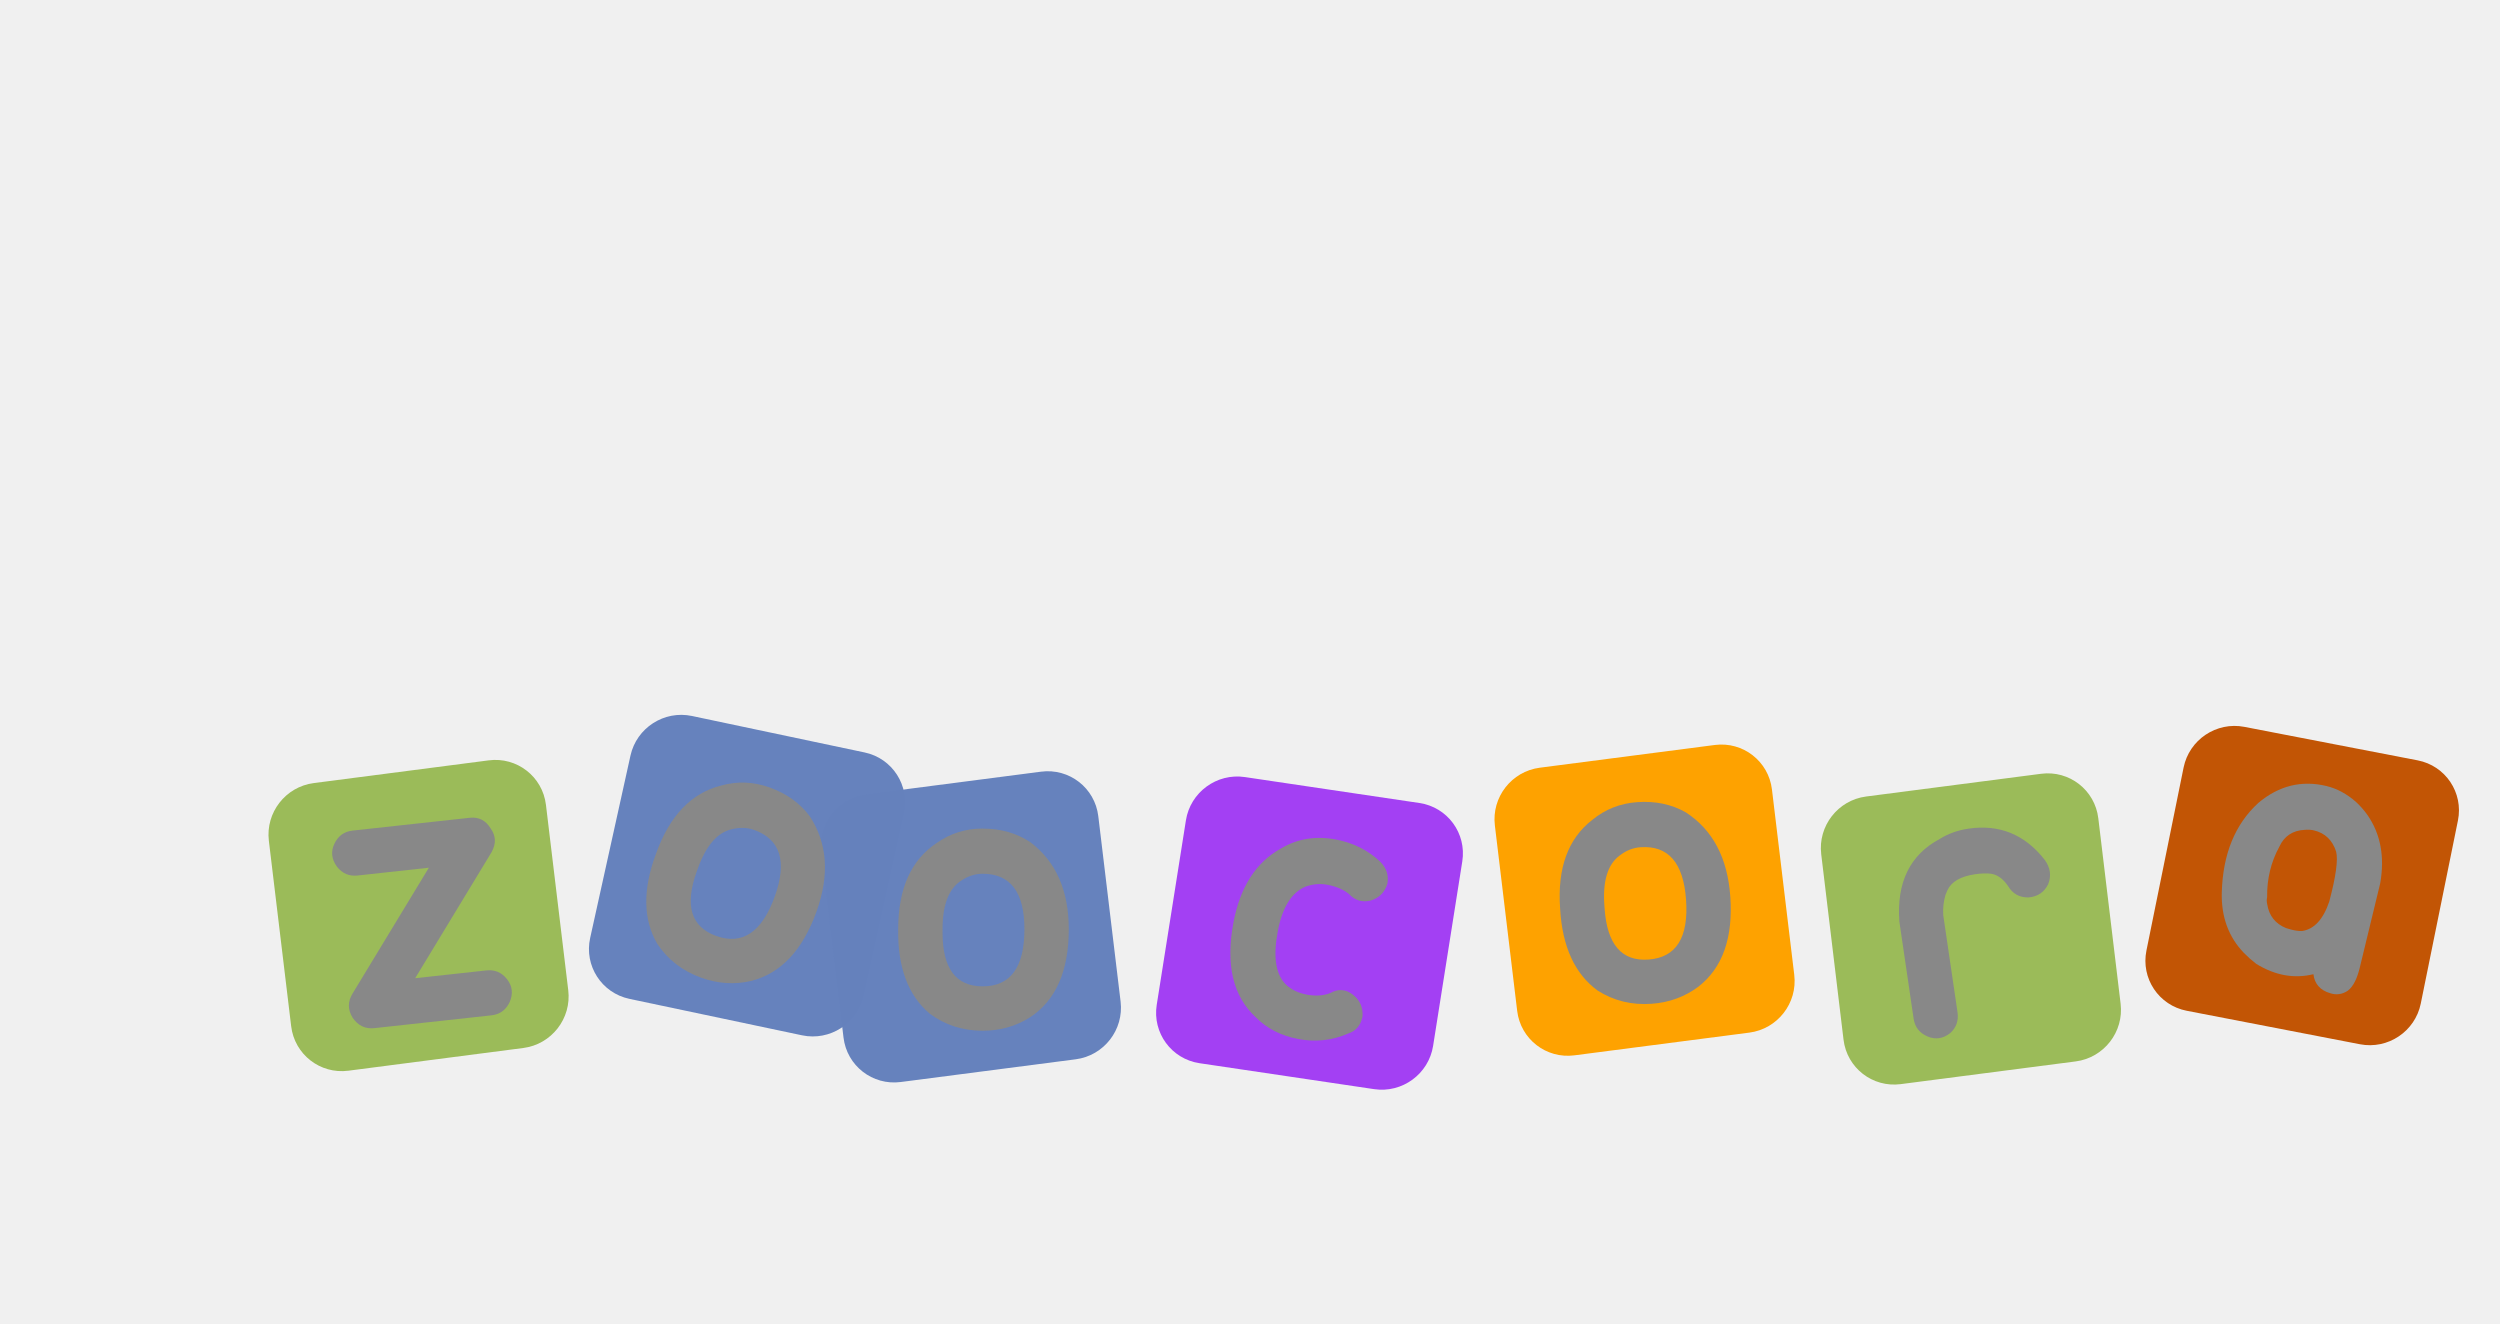
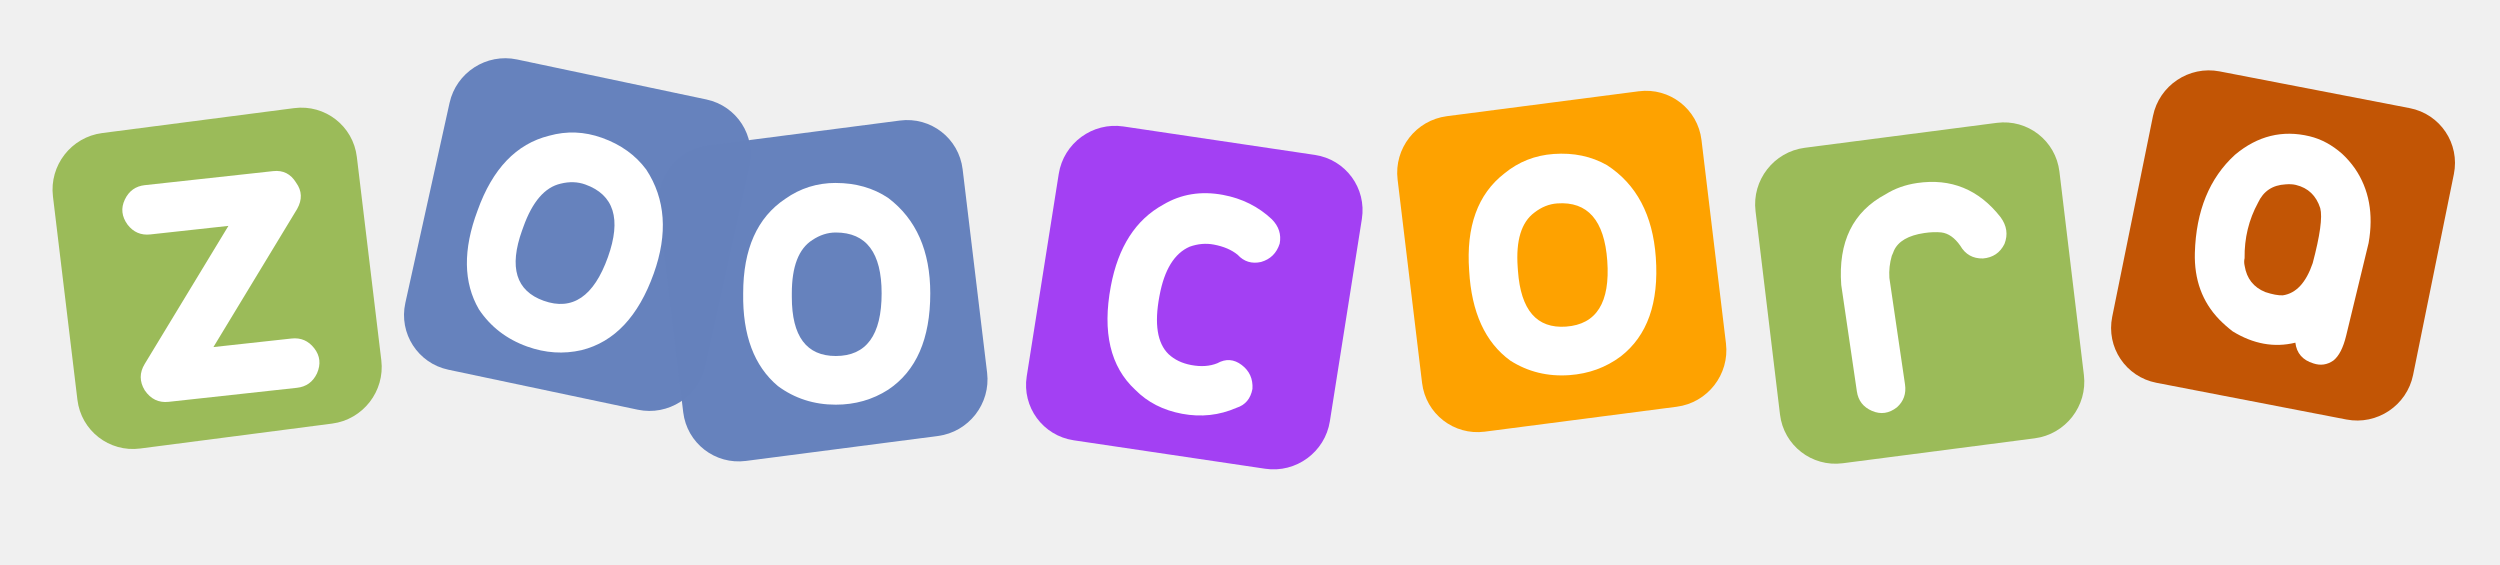
- <svg xmlns="http://www.w3.org/2000/svg" viewBox="60 10 170 90" width="170" height="90">
+ <svg xmlns="http://www.w3.org/2000/svg" viewBox="75 55 155 35" width="155" height="35">
  <g>
    <rect style="fill:#9bbb59;fill-opacity:1;fill-rule:evenodd;stroke:none" width="19" height="19.7" x="69.7" y="73.2" transform="matrix(0.9916736,-0.1287772,0.1194616,0.9928388,0,0)" ry="3.5" />
    <rect style="fill:#6581bd;fill-opacity:0.99;fill-rule:evenodd;stroke:none" width="19" height="19.7" x="113.7" y="35.3" transform="matrix(0.9784168,0.2066412,-0.2158175,0.9764337,0,0)" ry="3.5" />
    <rect style="fill:#6581bd;fill-opacity:0.99;fill-rule:evenodd;stroke:none" width="19" height="19.7" x="106.9" y="78.8" transform="matrix(0.9916736,-0.1287772,0.1194616,0.9928388,0,0)" ry="3.5" />
    <rect style="fill:#a340f3;fill-opacity:1;fill-rule:evenodd;stroke:none" width="19" height="19.7" x="149.2" y="40.9" transform="matrix(0.9891403,0.1469745,-0.1562541,0.9877169,0,0)" ry="3.5" />
    <rect style="fill:#fea200;fill-opacity:1;fill-rule:evenodd;stroke:none" width="19" height="19.7" x="152.6" y="82.9" transform="matrix(0.9916736,-0.1287772,0.1194616,0.9928388,0,0)" ry="3.5" />
    <rect style="fill:#9bbb59;fill-opacity:1;fill-rule:evenodd;stroke:none" width="19" height="19.7" x="174.4" y="87.7" transform="matrix(0.9916736,-0.1287772,0.1194616,0.9928388,0,0)" ry="3.5" />
    <rect style="fill:#c25505;fill-opacity:1;fill-rule:evenodd;stroke:none" width="19" height="19.7" x="216.7" y="18" transform="matrix(0.9818294,0.1897656,-0.1989747,0.9800046,0,0)" ry="3.5" />
-     <path style="fill:#888888;fill-opacity:1;stroke:none" d="m 83.983,66.479 7.957,-0.87 c 0.615,-0.067 1.088,0.173 1.421,0.72 0.366,0.505 0.387,1.047 0.061,1.627 l -5.19,8.562 4.844,-0.53 c 0.577,-0.063 1.046,0.138 1.408,0.605 0.362,0.466 0.419,0.985 0.17,1.556 -0.253,0.533 -0.667,0.832 -1.244,0.895 l -7.957,0.87 c -0.615,0.067 -1.108,-0.171 -1.479,-0.714 -0.332,-0.547 -0.333,-1.092 -0.003,-1.634 l 5.191,-8.561 -4.844,0.53 c -0.577,0.063 -1.046,-0.138 -1.408,-0.605 -0.367,-0.505 -0.424,-1.024 -0.171,-1.557 0.253,-0.533 0.668,-0.832 1.244,-0.895 z" />
-     <path style="fill:#888888;fill-opacity:1;stroke:none" d="m 112.322,63.544 c -1.092,-0.391 -2.186,-0.434 -3.281,-0.128 -2.029,0.506 -3.507,2.051 -4.432,4.636 -0.91,2.426 -0.882,4.47 0.085,6.13 0.722,1.08 1.72,1.848 2.995,2.305 1.128,0.404 2.252,0.478 3.371,0.221 2.029,-0.506 3.52,-2.087 4.471,-4.745 0.886,-2.475 0.732,-4.625 -0.463,-6.45 -0.665,-0.896 -1.58,-1.552 -2.745,-1.969 z m -4.952,5.743 0.078,-0.218 c 0.56,-1.566 1.332,-2.46 2.315,-2.683 0.542,-0.135 1.049,-0.118 1.522,0.051 1.784,0.639 2.252,2.141 1.405,4.508 -0.873,2.439 -2.202,3.34 -3.986,2.701 -1.711,-0.613 -2.156,-2.066 -1.335,-4.36 z" />
-     <path style="fill:#888888;fill-opacity:1;stroke:none" d="m 126.819,66.342 c -1.16,1.5e-5 -2.204,0.329 -3.132,0.986 -1.74,1.16 -2.61,3.113 -2.61,5.859 -0.039,2.591 0.677,4.505 2.146,5.743 1.044,0.774 2.243,1.16 3.596,1.16 1.198,0 2.281,-0.309 3.248,-0.928 1.74,-1.16 2.61,-3.152 2.61,-5.974 -1e-5,-2.629 -0.87,-4.601 -2.61,-5.916 -0.928,-0.619 -2.011,-0.928 -3.248,-0.928 z m -2.726,7.076 0,-0.232 c 0,-1.663 0.425,-2.765 1.275,-3.306 0.464,-0.31 0.948,-0.465 1.451,-0.465 1.895,8e-6 2.842,1.257 2.842,3.771 0,2.591 -0.947,3.887 -2.842,3.886 -1.817,8e-6 -2.726,-1.218 -2.726,-3.655 z" />
-     <path style="fill:#888888;fill-opacity:1;stroke:none" d="m 150.834,67.085 c 1.178,0.221 2.185,0.724 3.022,1.511 0.43,0.435 0.592,0.937 0.485,1.507 -0.19,0.594 -0.576,0.974 -1.158,1.14 -0.575,0.128 -1.058,-0.021 -1.45,-0.448 -0.375,-0.307 -0.867,-0.517 -1.475,-0.631 -0.494,-0.093 -0.994,-0.049 -1.501,0.132 -0.943,0.413 -1.564,1.419 -1.863,3.015 l -0.011,0.057 c -0.321,1.71 -0.132,2.907 0.566,3.588 0.368,0.345 0.837,0.57 1.408,0.677 0.608,0.114 1.146,0.077 1.614,-0.111 0.528,-0.295 1.033,-0.259 1.515,0.107 0.482,0.366 0.704,0.86 0.666,1.483 -0.114,0.608 -0.443,0.999 -0.987,1.172 -1.072,0.468 -2.197,0.591 -3.375,0.371 -1.178,-0.221 -2.147,-0.717 -2.907,-1.49 -1.542,-1.43 -2.046,-3.57 -1.512,-6.42 0.456,-2.433 1.539,-4.119 3.25,-5.057 1.107,-0.658 2.345,-0.859 3.713,-0.603 z" />
-     <path style="fill:#888888;fill-opacity:1;stroke:none" d="m 171.327,64.546 c -1.157,0.083 -2.175,0.485 -3.054,1.207 -1.653,1.281 -2.381,3.292 -2.185,6.03 0.146,2.587 0.997,4.445 2.551,5.575 1.096,0.697 2.32,0.997 3.67,0.9 1.195,-0.086 2.253,-0.472 3.174,-1.158 1.653,-1.281 2.378,-3.33 2.177,-6.146 -0.188,-2.623 -1.197,-4.527 -3.026,-5.714 -0.97,-0.551 -2.072,-0.782 -3.306,-0.694 z m -2.213,7.253 -0.017,-0.231 c -0.119,-1.659 0.226,-2.788 1.036,-3.389 0.441,-0.342 0.912,-0.531 1.414,-0.567 1.89,-0.135 2.925,1.051 3.104,3.558 0.185,2.584 -0.667,3.944 -2.557,4.08 -1.813,0.13 -2.806,-1.02 -2.98,-3.45 z" />
-     <path style="fill:#888888;fill-opacity:1;stroke:none" d="m 193.856,66.348 c 2.105,-0.309 3.83,0.395 5.177,2.113 0.39,0.529 0.472,1.084 0.244,1.664 -0.271,0.548 -0.716,0.848 -1.334,0.9 -0.623,0.013 -1.091,-0.25 -1.405,-0.79 -0.347,-0.497 -0.739,-0.771 -1.177,-0.825 -0.317,-0.032 -0.667,-0.019 -1.05,0.037 -0.995,0.146 -1.625,0.512 -1.89,1.099 -0.027,0.082 -0.071,0.186 -0.13,0.313 -0.13,0.448 -0.18,0.905 -0.15,1.37 l 0.969,6.6 c 0.084,0.574 -0.081,1.048 -0.495,1.421 -0.49,0.385 -1.007,0.46 -1.549,0.227 -0.542,-0.233 -0.856,-0.636 -0.94,-1.21 l -0.969,-6.6 c -0.196,-2.668 0.721,-4.542 2.751,-5.622 0.572,-0.358 1.222,-0.59 1.949,-0.697 z" />
-     <path style="fill:#888888;fill-opacity:1;stroke:none" d="m 220.461,75.815 1.393,-5.751 c 0.315,-1.794 0.031,-3.334 -0.851,-4.622 -0.237,-0.336 -0.502,-0.639 -0.794,-0.909 -0.623,-0.549 -1.292,-0.909 -2.006,-1.082 -1.691,-0.41 -3.236,-0.028 -4.634,1.145 -1.584,1.447 -2.413,3.474 -2.488,6.082 -0.044,1.661 0.459,3.036 1.508,4.125 0.255,0.261 0.533,0.507 0.835,0.74 1.282,0.788 2.578,1.022 3.888,0.703 0.08,0.656 0.454,1.084 1.121,1.286 0.442,0.147 0.855,0.087 1.237,-0.179 0.345,-0.274 0.609,-0.787 0.791,-1.539 z m -3.108,-9.347 c 0.751,0.182 1.252,0.661 1.502,1.437 0.145,0.552 -0.011,1.689 -0.467,3.408 -0.413,1.213 -1.031,1.879 -1.856,1.998 -0.281,0.011 -0.643,-0.056 -1.085,-0.203 -0.725,-0.295 -1.151,-0.836 -1.278,-1.623 -0.039,-0.168 -0.04,-0.328 -0.004,-0.479 -0.018,-1.238 0.259,-2.384 0.833,-3.438 0.332,-0.715 0.902,-1.095 1.708,-1.138 0.244,-0.021 0.459,-0.008 0.648,0.037 z" />
+     <path style="fill:#ffffff;fill-opacity:1;stroke:none" d="m 83.983,66.479 7.957,-0.87 c 0.615,-0.067 1.088,0.173 1.421,0.72 0.366,0.505 0.387,1.047 0.061,1.627 l -5.19,8.562 4.844,-0.53 c 0.577,-0.063 1.046,0.138 1.408,0.605 0.362,0.466 0.419,0.985 0.17,1.556 -0.253,0.533 -0.667,0.832 -1.244,0.895 l -7.957,0.87 c -0.615,0.067 -1.108,-0.171 -1.479,-0.714 -0.332,-0.547 -0.333,-1.092 -0.003,-1.634 l 5.191,-8.561 -4.844,0.53 c -0.577,0.063 -1.046,-0.138 -1.408,-0.605 -0.367,-0.505 -0.424,-1.024 -0.171,-1.557 0.253,-0.533 0.668,-0.832 1.244,-0.895 z" />
+     <path style="fill:#ffffff;fill-opacity:1;stroke:none" d="m 112.322,63.544 c -1.092,-0.391 -2.186,-0.434 -3.281,-0.128 -2.029,0.506 -3.507,2.051 -4.432,4.636 -0.91,2.426 -0.882,4.47 0.085,6.13 0.722,1.08 1.72,1.848 2.995,2.305 1.128,0.404 2.252,0.478 3.371,0.221 2.029,-0.506 3.52,-2.087 4.471,-4.745 0.886,-2.475 0.732,-4.625 -0.463,-6.45 -0.665,-0.896 -1.58,-1.552 -2.745,-1.969 z m -4.952,5.743 0.078,-0.218 c 0.56,-1.566 1.332,-2.46 2.315,-2.683 0.542,-0.135 1.049,-0.118 1.522,0.051 1.784,0.639 2.252,2.141 1.405,4.508 -0.873,2.439 -2.202,3.34 -3.986,2.701 -1.711,-0.613 -2.156,-2.066 -1.335,-4.36 z" />
+     <path style="fill:#ffffff;fill-opacity:1;stroke:none" d="m 126.819,66.342 c -1.16,1.5e-5 -2.204,0.329 -3.132,0.986 -1.74,1.16 -2.61,3.113 -2.61,5.859 -0.039,2.591 0.677,4.505 2.146,5.743 1.044,0.774 2.243,1.16 3.596,1.16 1.198,0 2.281,-0.309 3.248,-0.928 1.74,-1.16 2.61,-3.152 2.61,-5.974 -1e-5,-2.629 -0.87,-4.601 -2.61,-5.916 -0.928,-0.619 -2.011,-0.928 -3.248,-0.928 z m -2.726,7.076 0,-0.232 c 0,-1.663 0.425,-2.765 1.275,-3.306 0.464,-0.31 0.948,-0.465 1.451,-0.465 1.895,8e-6 2.842,1.257 2.842,3.771 0,2.591 -0.947,3.887 -2.842,3.886 -1.817,8e-6 -2.726,-1.218 -2.726,-3.655 z" />
+     <path style="fill:#ffffff;fill-opacity:1;stroke:none" d="m 150.834,67.085 c 1.178,0.221 2.185,0.724 3.022,1.511 0.43,0.435 0.592,0.937 0.485,1.507 -0.19,0.594 -0.576,0.974 -1.158,1.14 -0.575,0.128 -1.058,-0.021 -1.45,-0.448 -0.375,-0.307 -0.867,-0.517 -1.475,-0.631 -0.494,-0.093 -0.994,-0.049 -1.501,0.132 -0.943,0.413 -1.564,1.419 -1.863,3.015 l -0.011,0.057 c -0.321,1.71 -0.132,2.907 0.566,3.588 0.368,0.345 0.837,0.57 1.408,0.677 0.608,0.114 1.146,0.077 1.614,-0.111 0.528,-0.295 1.033,-0.259 1.515,0.107 0.482,0.366 0.704,0.86 0.666,1.483 -0.114,0.608 -0.443,0.999 -0.987,1.172 -1.072,0.468 -2.197,0.591 -3.375,0.371 -1.178,-0.221 -2.147,-0.717 -2.907,-1.49 -1.542,-1.43 -2.046,-3.57 -1.512,-6.42 0.456,-2.433 1.539,-4.119 3.25,-5.057 1.107,-0.658 2.345,-0.859 3.713,-0.603 z" />
+     <path style="fill:#ffffff;fill-opacity:1;stroke:none" d="m 171.327,64.546 c -1.157,0.083 -2.175,0.485 -3.054,1.207 -1.653,1.281 -2.381,3.292 -2.185,6.03 0.146,2.587 0.997,4.445 2.551,5.575 1.096,0.697 2.32,0.997 3.67,0.9 1.195,-0.086 2.253,-0.472 3.174,-1.158 1.653,-1.281 2.378,-3.33 2.177,-6.146 -0.188,-2.623 -1.197,-4.527 -3.026,-5.714 -0.97,-0.551 -2.072,-0.782 -3.306,-0.694 z m -2.213,7.253 -0.017,-0.231 c -0.119,-1.659 0.226,-2.788 1.036,-3.389 0.441,-0.342 0.912,-0.531 1.414,-0.567 1.89,-0.135 2.925,1.051 3.104,3.558 0.185,2.584 -0.667,3.944 -2.557,4.08 -1.813,0.13 -2.806,-1.02 -2.98,-3.45 z" />
+     <path style="fill:#ffffff;fill-opacity:1;stroke:none" d="m 193.856,66.348 c 2.105,-0.309 3.83,0.395 5.177,2.113 0.39,0.529 0.472,1.084 0.244,1.664 -0.271,0.548 -0.716,0.848 -1.334,0.9 -0.623,0.013 -1.091,-0.25 -1.405,-0.79 -0.347,-0.497 -0.739,-0.771 -1.177,-0.825 -0.317,-0.032 -0.667,-0.019 -1.05,0.037 -0.995,0.146 -1.625,0.512 -1.89,1.099 -0.027,0.082 -0.071,0.186 -0.13,0.313 -0.13,0.448 -0.18,0.905 -0.15,1.37 l 0.969,6.6 c 0.084,0.574 -0.081,1.048 -0.495,1.421 -0.49,0.385 -1.007,0.46 -1.549,0.227 -0.542,-0.233 -0.856,-0.636 -0.94,-1.21 l -0.969,-6.6 c -0.196,-2.668 0.721,-4.542 2.751,-5.622 0.572,-0.358 1.222,-0.59 1.949,-0.697 z" />
+     <path style="fill:#ffffff;fill-opacity:1;stroke:none" d="m 220.461,75.815 1.393,-5.751 c 0.315,-1.794 0.031,-3.334 -0.851,-4.622 -0.237,-0.336 -0.502,-0.639 -0.794,-0.909 -0.623,-0.549 -1.292,-0.909 -2.006,-1.082 -1.691,-0.41 -3.236,-0.028 -4.634,1.145 -1.584,1.447 -2.413,3.474 -2.488,6.082 -0.044,1.661 0.459,3.036 1.508,4.125 0.255,0.261 0.533,0.507 0.835,0.74 1.282,0.788 2.578,1.022 3.888,0.703 0.08,0.656 0.454,1.084 1.121,1.286 0.442,0.147 0.855,0.087 1.237,-0.179 0.345,-0.274 0.609,-0.787 0.791,-1.539 z m -3.108,-9.347 c 0.751,0.182 1.252,0.661 1.502,1.437 0.145,0.552 -0.011,1.689 -0.467,3.408 -0.413,1.213 -1.031,1.879 -1.856,1.998 -0.281,0.011 -0.643,-0.056 -1.085,-0.203 -0.725,-0.295 -1.151,-0.836 -1.278,-1.623 -0.039,-0.168 -0.04,-0.328 -0.004,-0.479 -0.018,-1.238 0.259,-2.384 0.833,-3.438 0.332,-0.715 0.902,-1.095 1.708,-1.138 0.244,-0.021 0.459,-0.008 0.648,0.037 z" />
  </g>
</svg>
